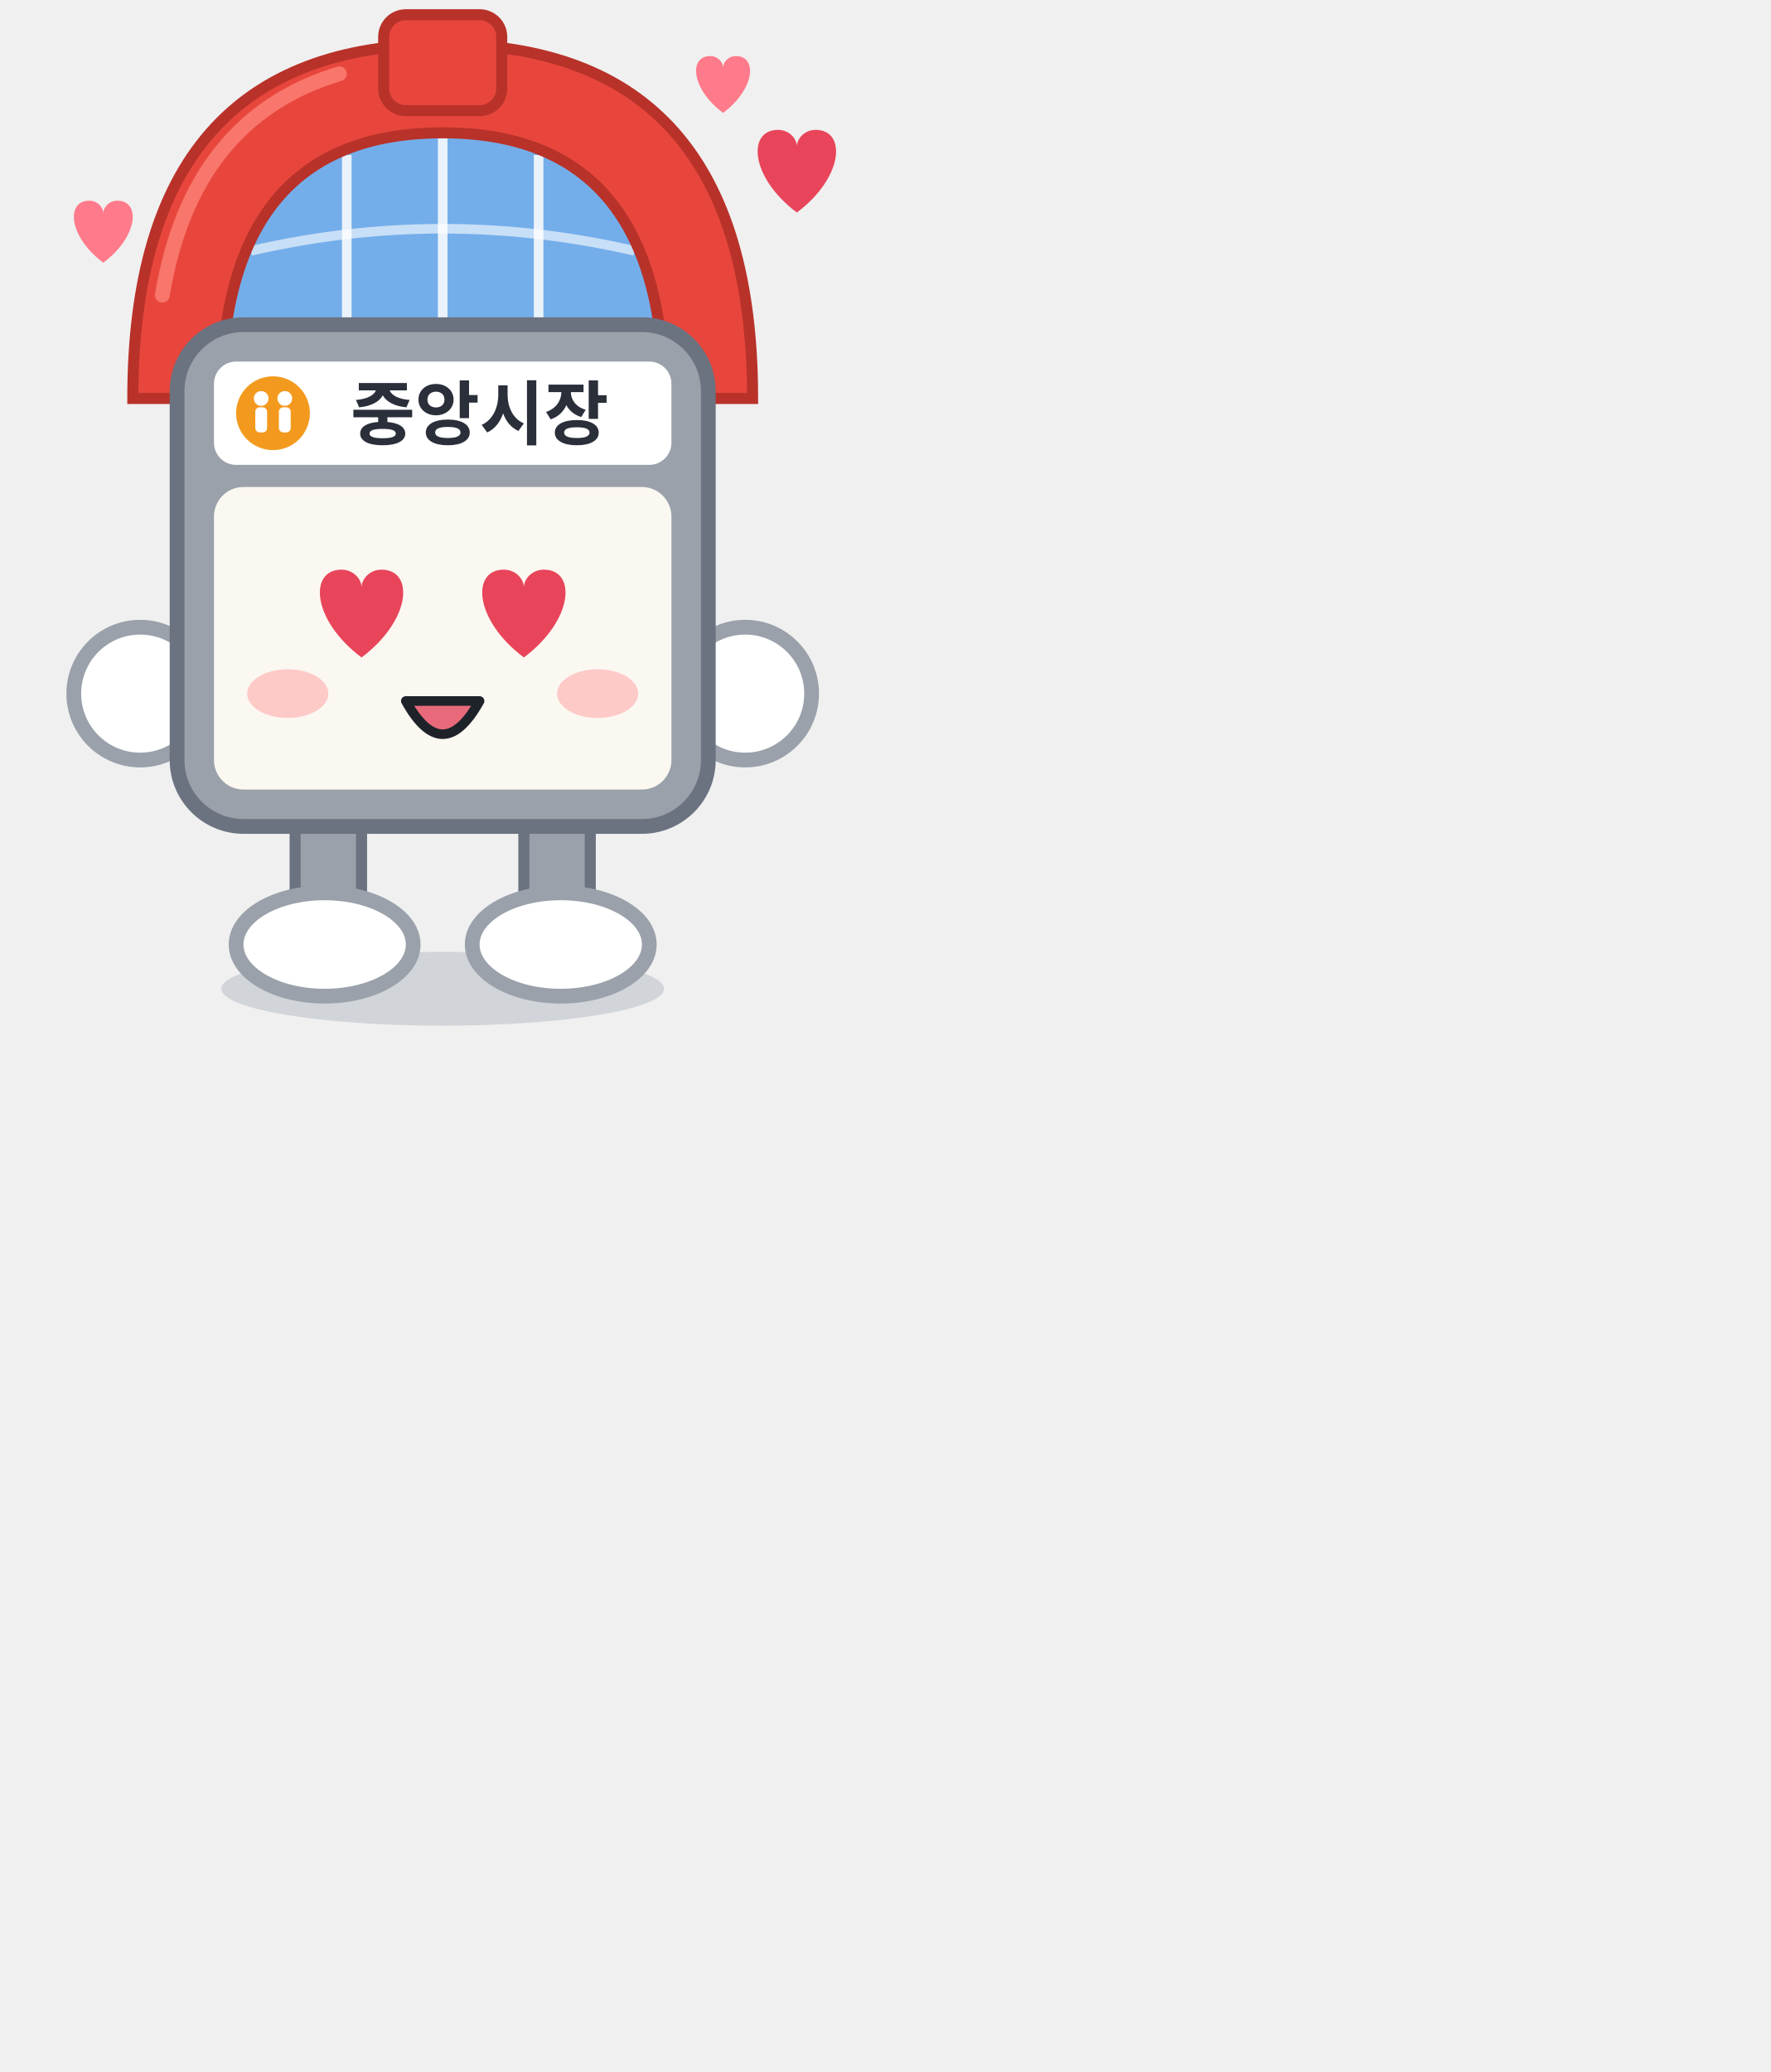
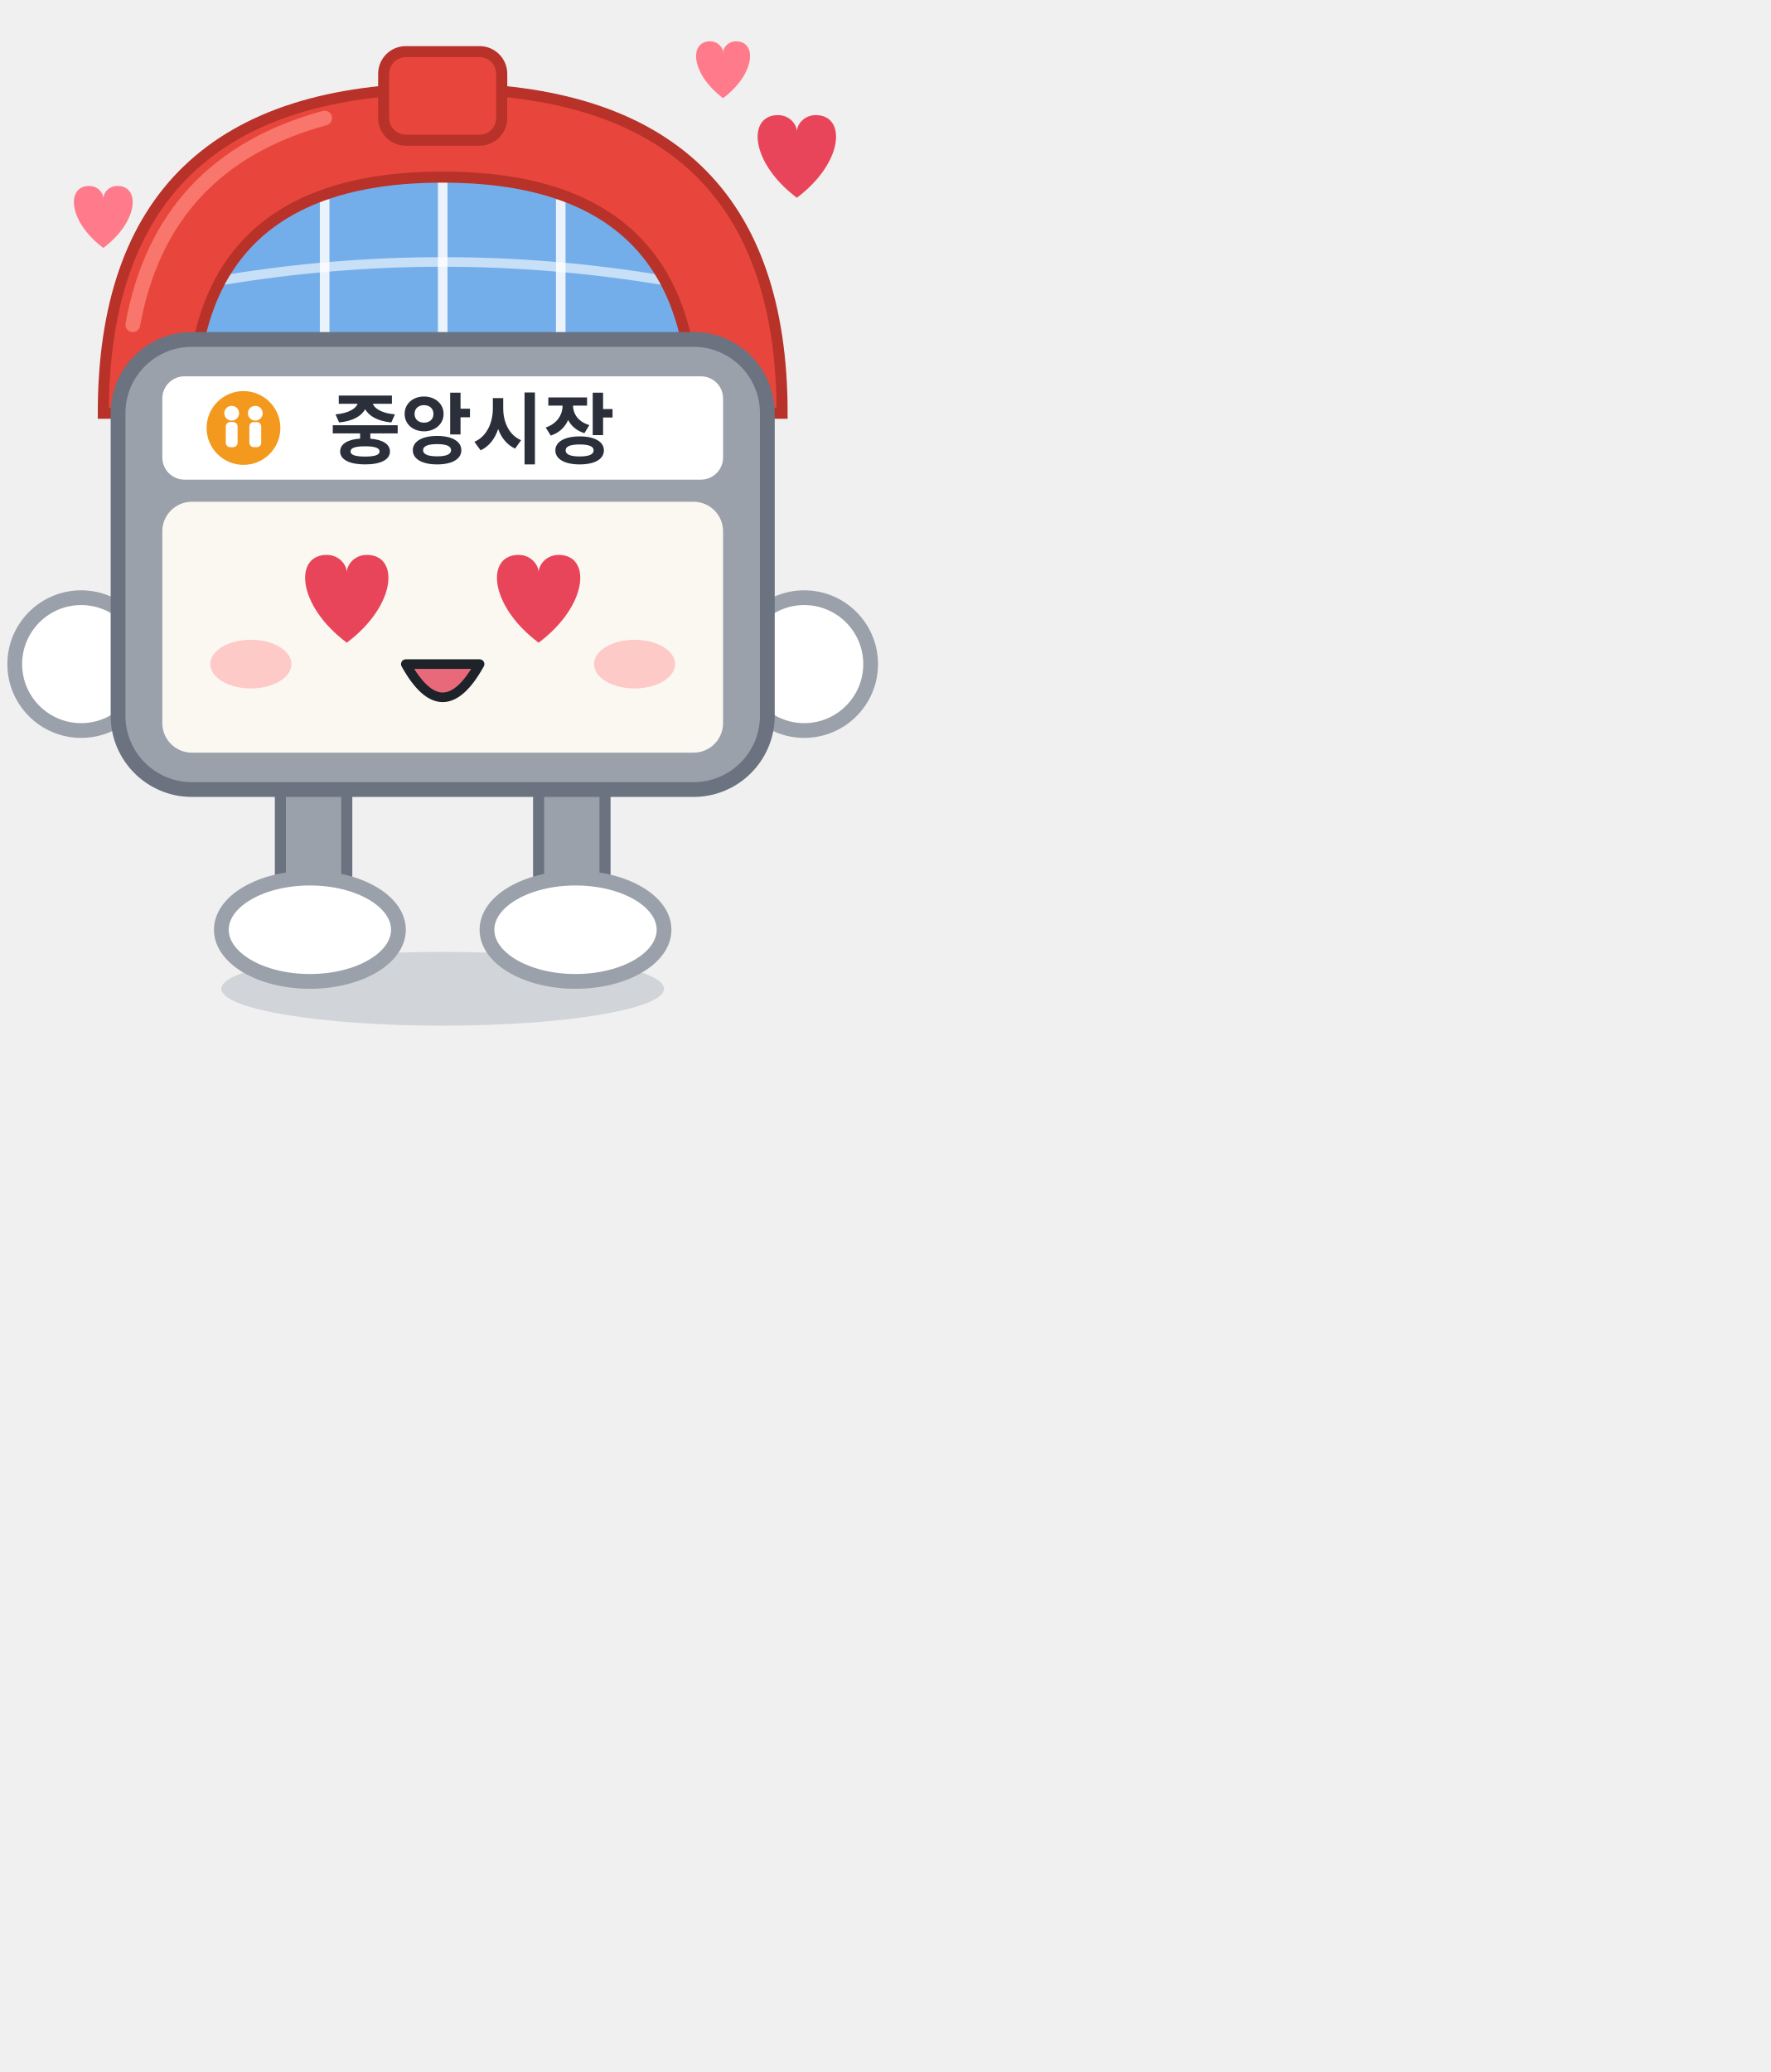
<svg xmlns="http://www.w3.org/2000/svg" width="240" height="280.8" viewbox="0 0 120 140" aria-label="중앙이 love">
  <ellipse cx="60" cy="134" rx="30" ry="5" fill="#08233F22" />
  <g>
-     <rect x="40" y="108" width="9" height="18" rx="2" fill="#9AA1AA" stroke="#6B7280" stroke-width="1.5" />
-     <rect x="71" y="108" width="9" height="18" rx="2" fill="#9AA1AA" stroke="#6B7280" stroke-width="1.5" />
-     <ellipse cx="44" cy="128" rx="12" ry="7" fill="#FFFFFF" stroke="#9AA1AA" stroke-width="2" />
-     <ellipse cx="76" cy="128" rx="12" ry="7" fill="#FFFFFF" stroke="#9AA1AA" stroke-width="2" />
-     <path d="M30 52 Q30 18 60 18 Q90 18 90 52 Z" fill="#74AEEA" />
-     <line x1="47" y1="21" x2="47" y2="52" stroke="#FFFFFF" stroke-width="1.3" opacity="0.85" />
-     <line x1="60" y1="18" x2="60" y2="52" stroke="#FFFFFF" stroke-width="1.3" opacity="0.85" />
-     <line x1="73" y1="21" x2="73" y2="52" stroke="#FFFFFF" stroke-width="1.3" opacity="0.85" />
-     <path d="M34 34 Q60 28 86 34" stroke="#FFFFFF" stroke-width="1.3" fill="none" opacity="0.6" />
-     <path d="M18 54 Q18 6 60 6 Q102 6 102 54 L90 54 Q90 18 60 18 Q30 18 30 54 Z" fill="#E8463C" stroke="#B8322A" stroke-width="1.5" />
-     <path d="M22 40 Q26 16 46 10" stroke="#FF8A7F" stroke-width="2" fill="none" stroke-linecap="round" opacity="0.7" />
-     <rect x="52" y="2" width="16" height="13" rx="3" fill="#E8463C" stroke="#B8322A" stroke-width="1.5" />
-     <circle cx="19" cy="94" r="9" fill="#FFFFFF" stroke="#9AA1AA" stroke-width="2" />
-     <circle cx="101" cy="94" r="9" fill="#FFFFFF" stroke="#9AA1AA" stroke-width="2" />
-     <rect x="24" y="44" width="72" height="68" rx="9" fill="#9AA1AA" stroke="#6B7280" stroke-width="2" />
-     <rect x="29" y="49" width="62" height="14" rx="3" fill="#FFFFFF" />
-     <circle cx="37" cy="56" r="5" fill="#F39A1E" />
-     <g fill="#FFFFFF" transform="translate(37 56)">
+     <rect x="38" y="104" width="9" height="18" rx="2" fill="#9AA1AA" stroke="#6B7280" stroke-width="1.5" />
+     <rect x="73" y="104" width="9" height="18" rx="2" fill="#9AA1AA" stroke="#6B7280" stroke-width="1.5" />
+     <ellipse cx="42" cy="126" rx="12" ry="7" fill="#FFFFFF" stroke="#9AA1AA" stroke-width="2" />
+     <ellipse cx="78" cy="126" rx="12" ry="7" fill="#FFFFFF" stroke="#9AA1AA" stroke-width="2" />
+     <path d="M26 52 Q26 24 60 24 Q94 24 94 52 Z" fill="#74AEEA" />
+     <line x1="44" y1="27" x2="44" y2="52" stroke="#FFFFFF" stroke-width="1.3" opacity="0.85" />
+     <line x1="60" y1="24" x2="60" y2="52" stroke="#FFFFFF" stroke-width="1.3" opacity="0.85" />
+     <line x1="76" y1="27" x2="76" y2="52" stroke="#FFFFFF" stroke-width="1.3" opacity="0.85" />
+     <path d="M30 38 Q60 33 90 38" stroke="#FFFFFF" stroke-width="1.3" fill="none" opacity="0.6" />
+     <path d="M14 56 Q14 12 60 12 Q106 12 106 56 L94 56 Q94 24 60 24 Q26 24 26 56 Z" fill="#E8463C" stroke="#B8322A" stroke-width="1.5" />
+     <path d="M18 44 Q22 22 44 16" stroke="#FF8A7F" stroke-width="2" fill="none" stroke-linecap="round" opacity="0.7" />
+     <rect x="52" y="7" width="16" height="12" rx="3" fill="#E8463C" stroke="#B8322A" stroke-width="1.5" />
+     <circle cx="11" cy="90" r="9" fill="#FFFFFF" stroke="#9AA1AA" stroke-width="2" />
+     <circle cx="109" cy="90" r="9" fill="#FFFFFF" stroke="#9AA1AA" stroke-width="2" />
+     <rect x="16" y="46" width="88" height="61" rx="10" fill="#9AA1AA" stroke="#6B7280" stroke-width="2" />
+     <rect x="22" y="51" width="76" height="14" rx="3" fill="#FFFFFF" />
+     <circle cx="33" cy="58" r="5" fill="#F39A1E" />
+     <g fill="#FFFFFF" transform="translate(33 58)">
      <circle cx="-1.6" cy="-2" r="1" />
      <circle cx="1.6" cy="-2" r="1" />
      <rect x="-2.4" y="-0.8" width="1.6" height="3.4" rx="0.6" />
      <rect x="0.8" y="-0.8" width="1.6" height="3.4" rx="0.6" />
    </g>
-     <text x="65" y="59.5" text-anchor="middle" font-size="9.5" font-weight="900" fill="#2A2F3A" font-family="'Noto Sans KR', sans-serif">중앙시장</text>
-     <rect x="29" y="66" width="62" height="41" rx="4" fill="#FBF8F1" />
+     <text x="64" y="62" text-anchor="middle" font-size="10.5" font-weight="900" fill="#2A2F3A" font-family="'Noto Sans KR', sans-serif">중앙시장</text>
+     <rect x="22" y="68" width="76" height="34" rx="4" fill="#FBF8F1" />
  </g>
-   <ellipse cx="39" cy="94" rx="5.5" ry="3.3" fill="#FF9BA0" opacity="0.5" />
-   <ellipse cx="81" cy="94" rx="5.5" ry="3.3" fill="#FF9BA0" opacity="0.5" />
+   <ellipse cx="34" cy="90" rx="5.5" ry="3.3" fill="#FF9BA0" opacity="0.5" />
+   <ellipse cx="86" cy="90" rx="5.5" ry="3.3" fill="#FF9BA0" opacity="0.5" />
  <g>
-     <path d="M0 3 C-4 0 -4.2 -4 -1.6 -4 C-0.6 -4 0 -3.2 0 -2.6 C0 -3.2 0.6 -4 1.6 -4 C4.2 -4 4 0 0 3 Z" transform="translate(49 84) scale(1.7)" fill="#E8455A" />
+     <path d="M0 3 C-4 0 -4.2 -4 -1.6 -4 C-0.6 -4 0 -3.2 0 -2.6 C0 -3.2 0.6 -4 1.6 -4 C4.2 -4 4 0 0 3 Z" transform="translate(47 82) scale(1.7)" fill="#E8455A" />
  </g>
  <g>
-     <path d="M0 3 C-4 0 -4.2 -4 -1.6 -4 C-0.6 -4 0 -3.2 0 -2.6 C0 -3.2 0.6 -4 1.6 -4 C4.2 -4 4 0 0 3 Z" transform="translate(71 84) scale(1.7)" fill="#E8455A" />
+     <path d="M0 3 C-4 0 -4.2 -4 -1.6 -4 C-0.6 -4 0 -3.2 0 -2.6 C0 -3.2 0.6 -4 1.6 -4 C4.2 -4 4 0 0 3 Z" transform="translate(73 82) scale(1.7)" fill="#E8455A" />
  </g>
  <g>
-     <path d="M55 95 Q60 104 65 95 Z" fill="#E86A7A" stroke="#1E2229" stroke-width="1.3" stroke-linejoin="round" />
+     <path d="M55 90 Q60 99 65 90 Z" fill="#E86A7A" stroke="#1E2229" stroke-width="1.3" stroke-linejoin="round" />
  </g>
  <g class="fx">
-     <path d="M0 3 C-4 0 -4.2 -4 -1.6 -4 C-0.6 -4 0 -3.2 0 -2.6 C0 -3.2 0.6 -4 1.6 -4 C4.2 -4 4 0 0 3 Z" transform="translate(108 24) scale(1.6)" fill="#E8455A" />
-     <path d="M0 3 C-4 0 -4.2 -4 -1.6 -4 C-0.6 -4 0 -3.2 0 -2.6 C0 -3.2 0.6 -4 1.6 -4 C4.2 -4 4 0 0 3 Z" transform="translate(98 12) scale(1.1)" fill="#FF7A8A" />
-     <path d="M0 3 C-4 0 -4.2 -4 -1.6 -4 C-0.6 -4 0 -3.2 0 -2.6 C0 -3.2 0.6 -4 1.6 -4 C4.2 -4 4 0 0 3 Z" transform="translate(14 32) scale(1.2)" fill="#FF7A8A" />
+     <path d="M0 3 C-4 0 -4.2 -4 -1.6 -4 C-0.6 -4 0 -3.2 0 -2.6 C0 -3.2 0.6 -4 1.6 -4 C4.2 -4 4 0 0 3 Z" transform="translate(108 22) scale(1.6)" fill="#E8455A" />
+     <path d="M0 3 C-4 0 -4.2 -4 -1.6 -4 C-0.6 -4 0 -3.2 0 -2.6 C0 -3.2 0.6 -4 1.6 -4 C4.2 -4 4 0 0 3 Z" transform="translate(98 10) scale(1.1)" fill="#FF7A8A" />
+     <path d="M0 3 C-4 0 -4.2 -4 -1.6 -4 C-0.6 -4 0 -3.2 0 -2.6 C0 -3.2 0.6 -4 1.6 -4 C4.2 -4 4 0 0 3 Z" transform="translate(14 30) scale(1.2)" fill="#FF7A8A" />
  </g>
</svg>
